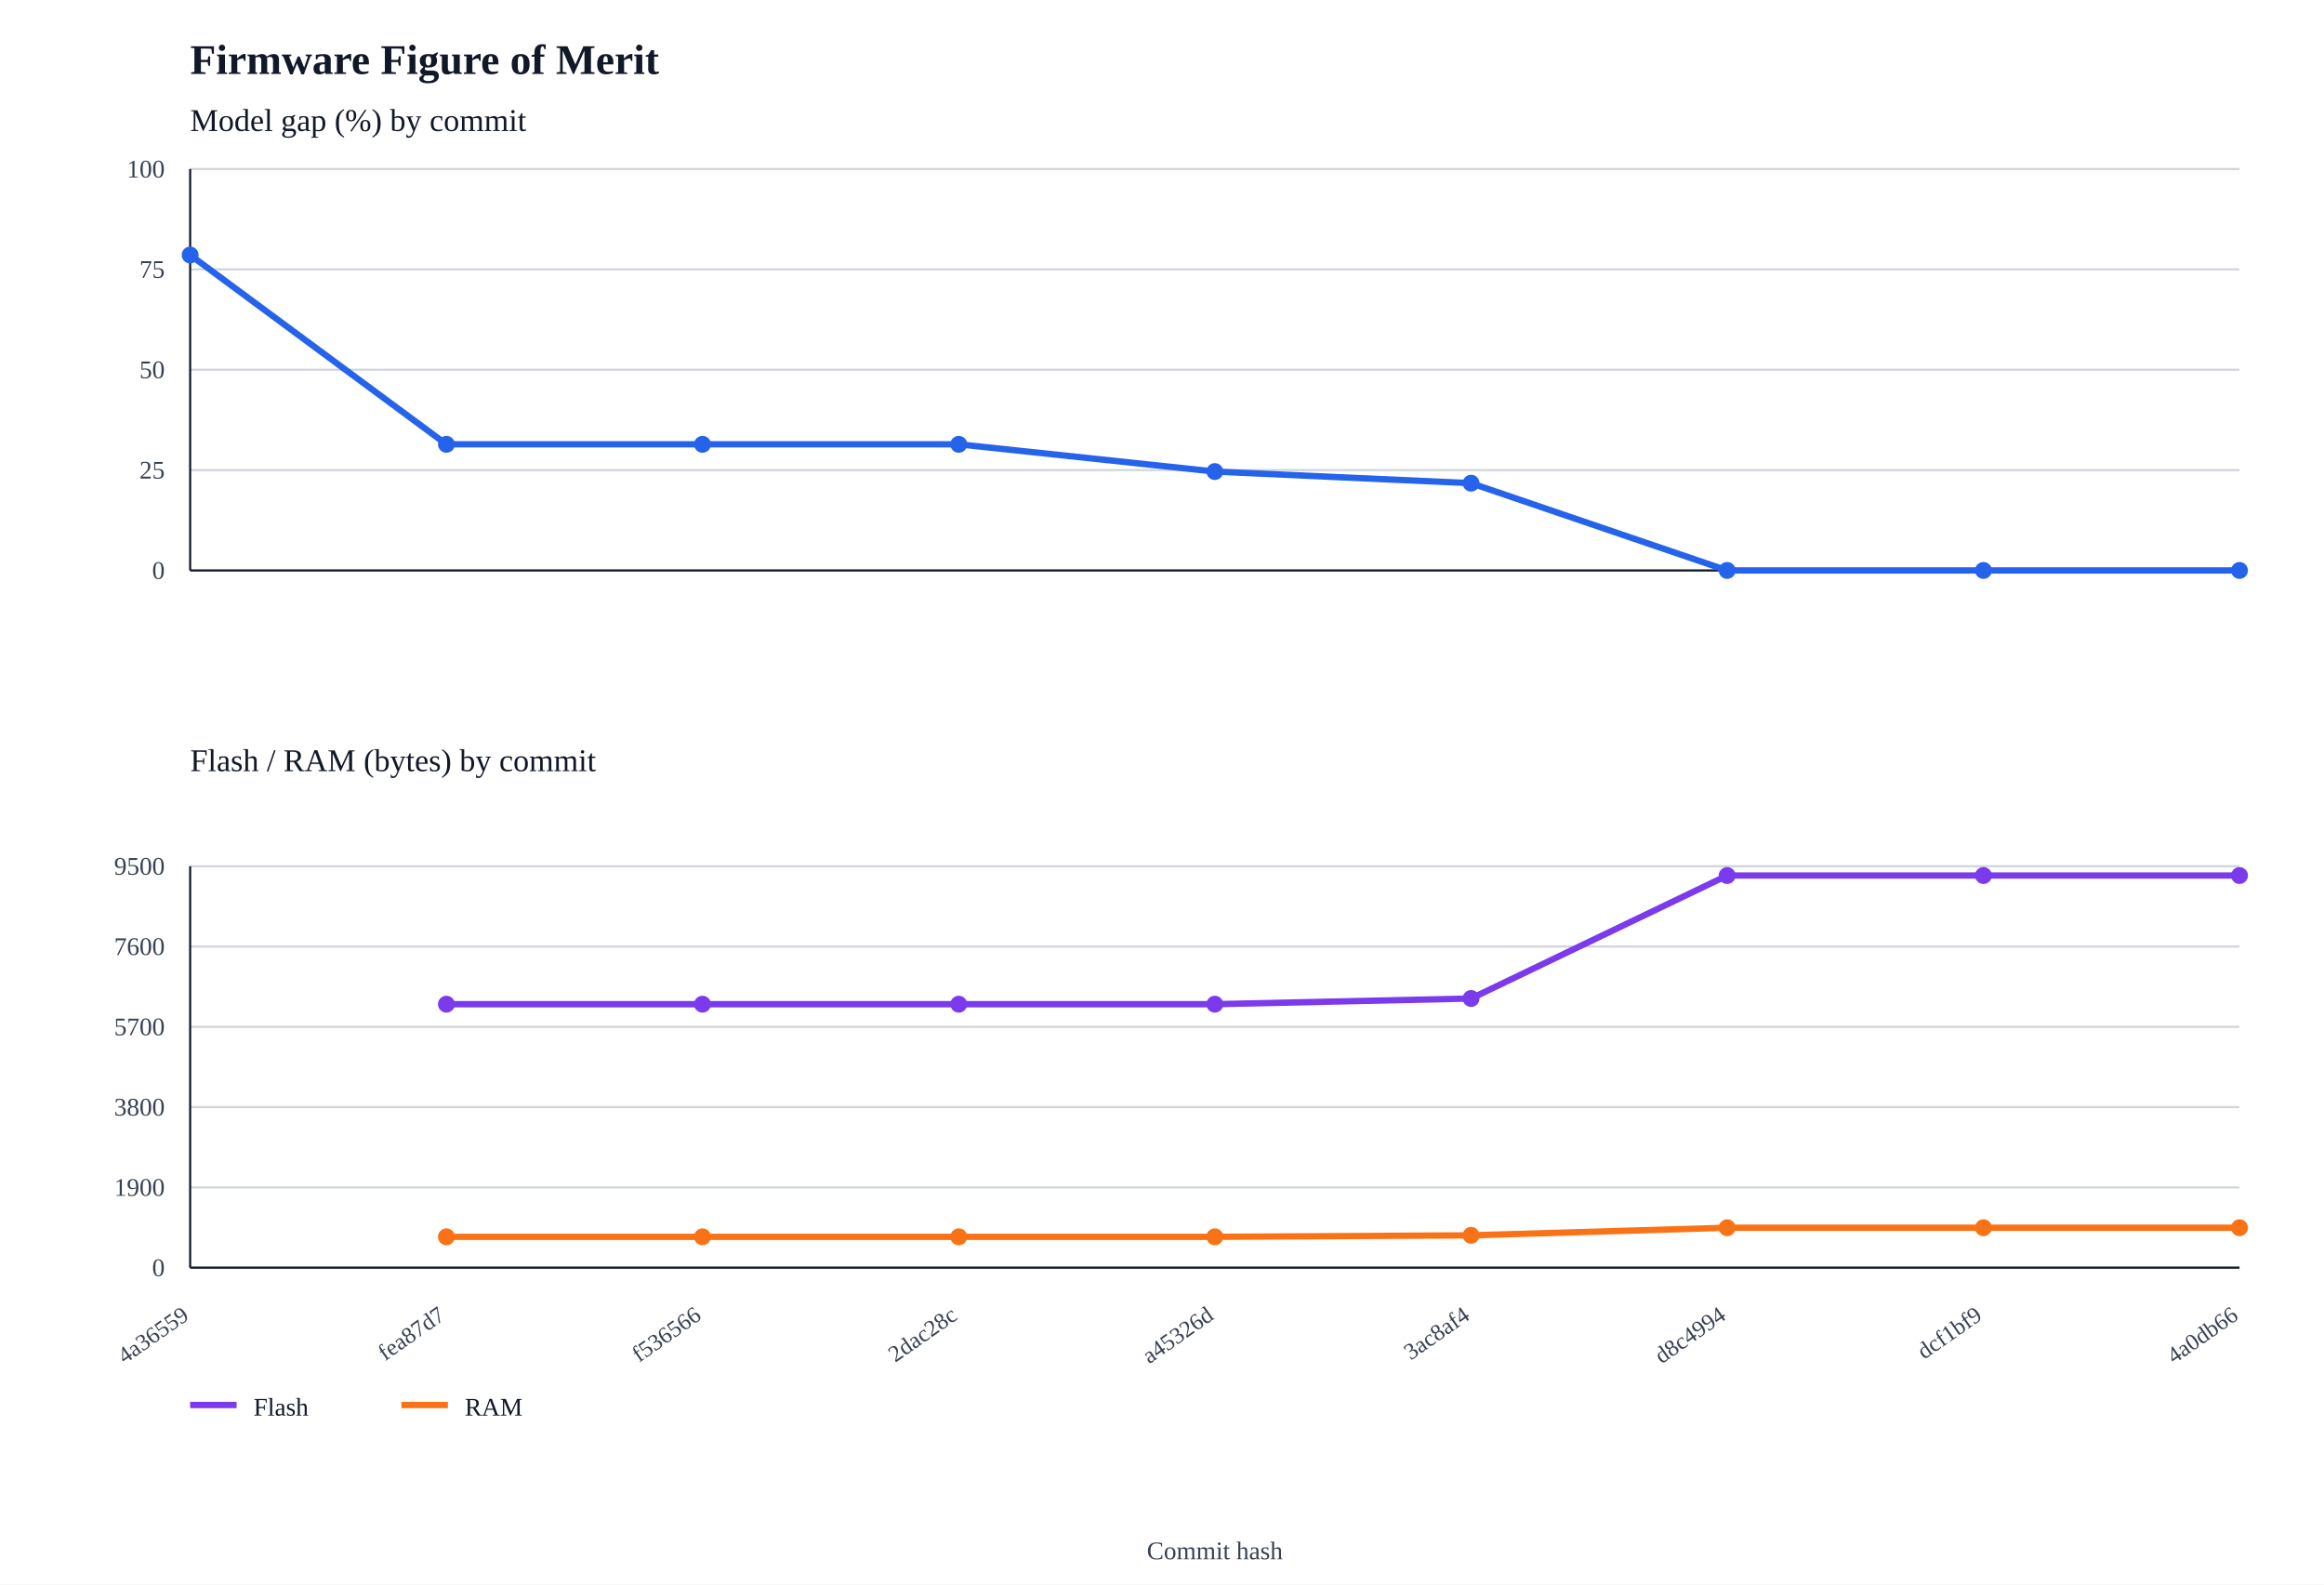
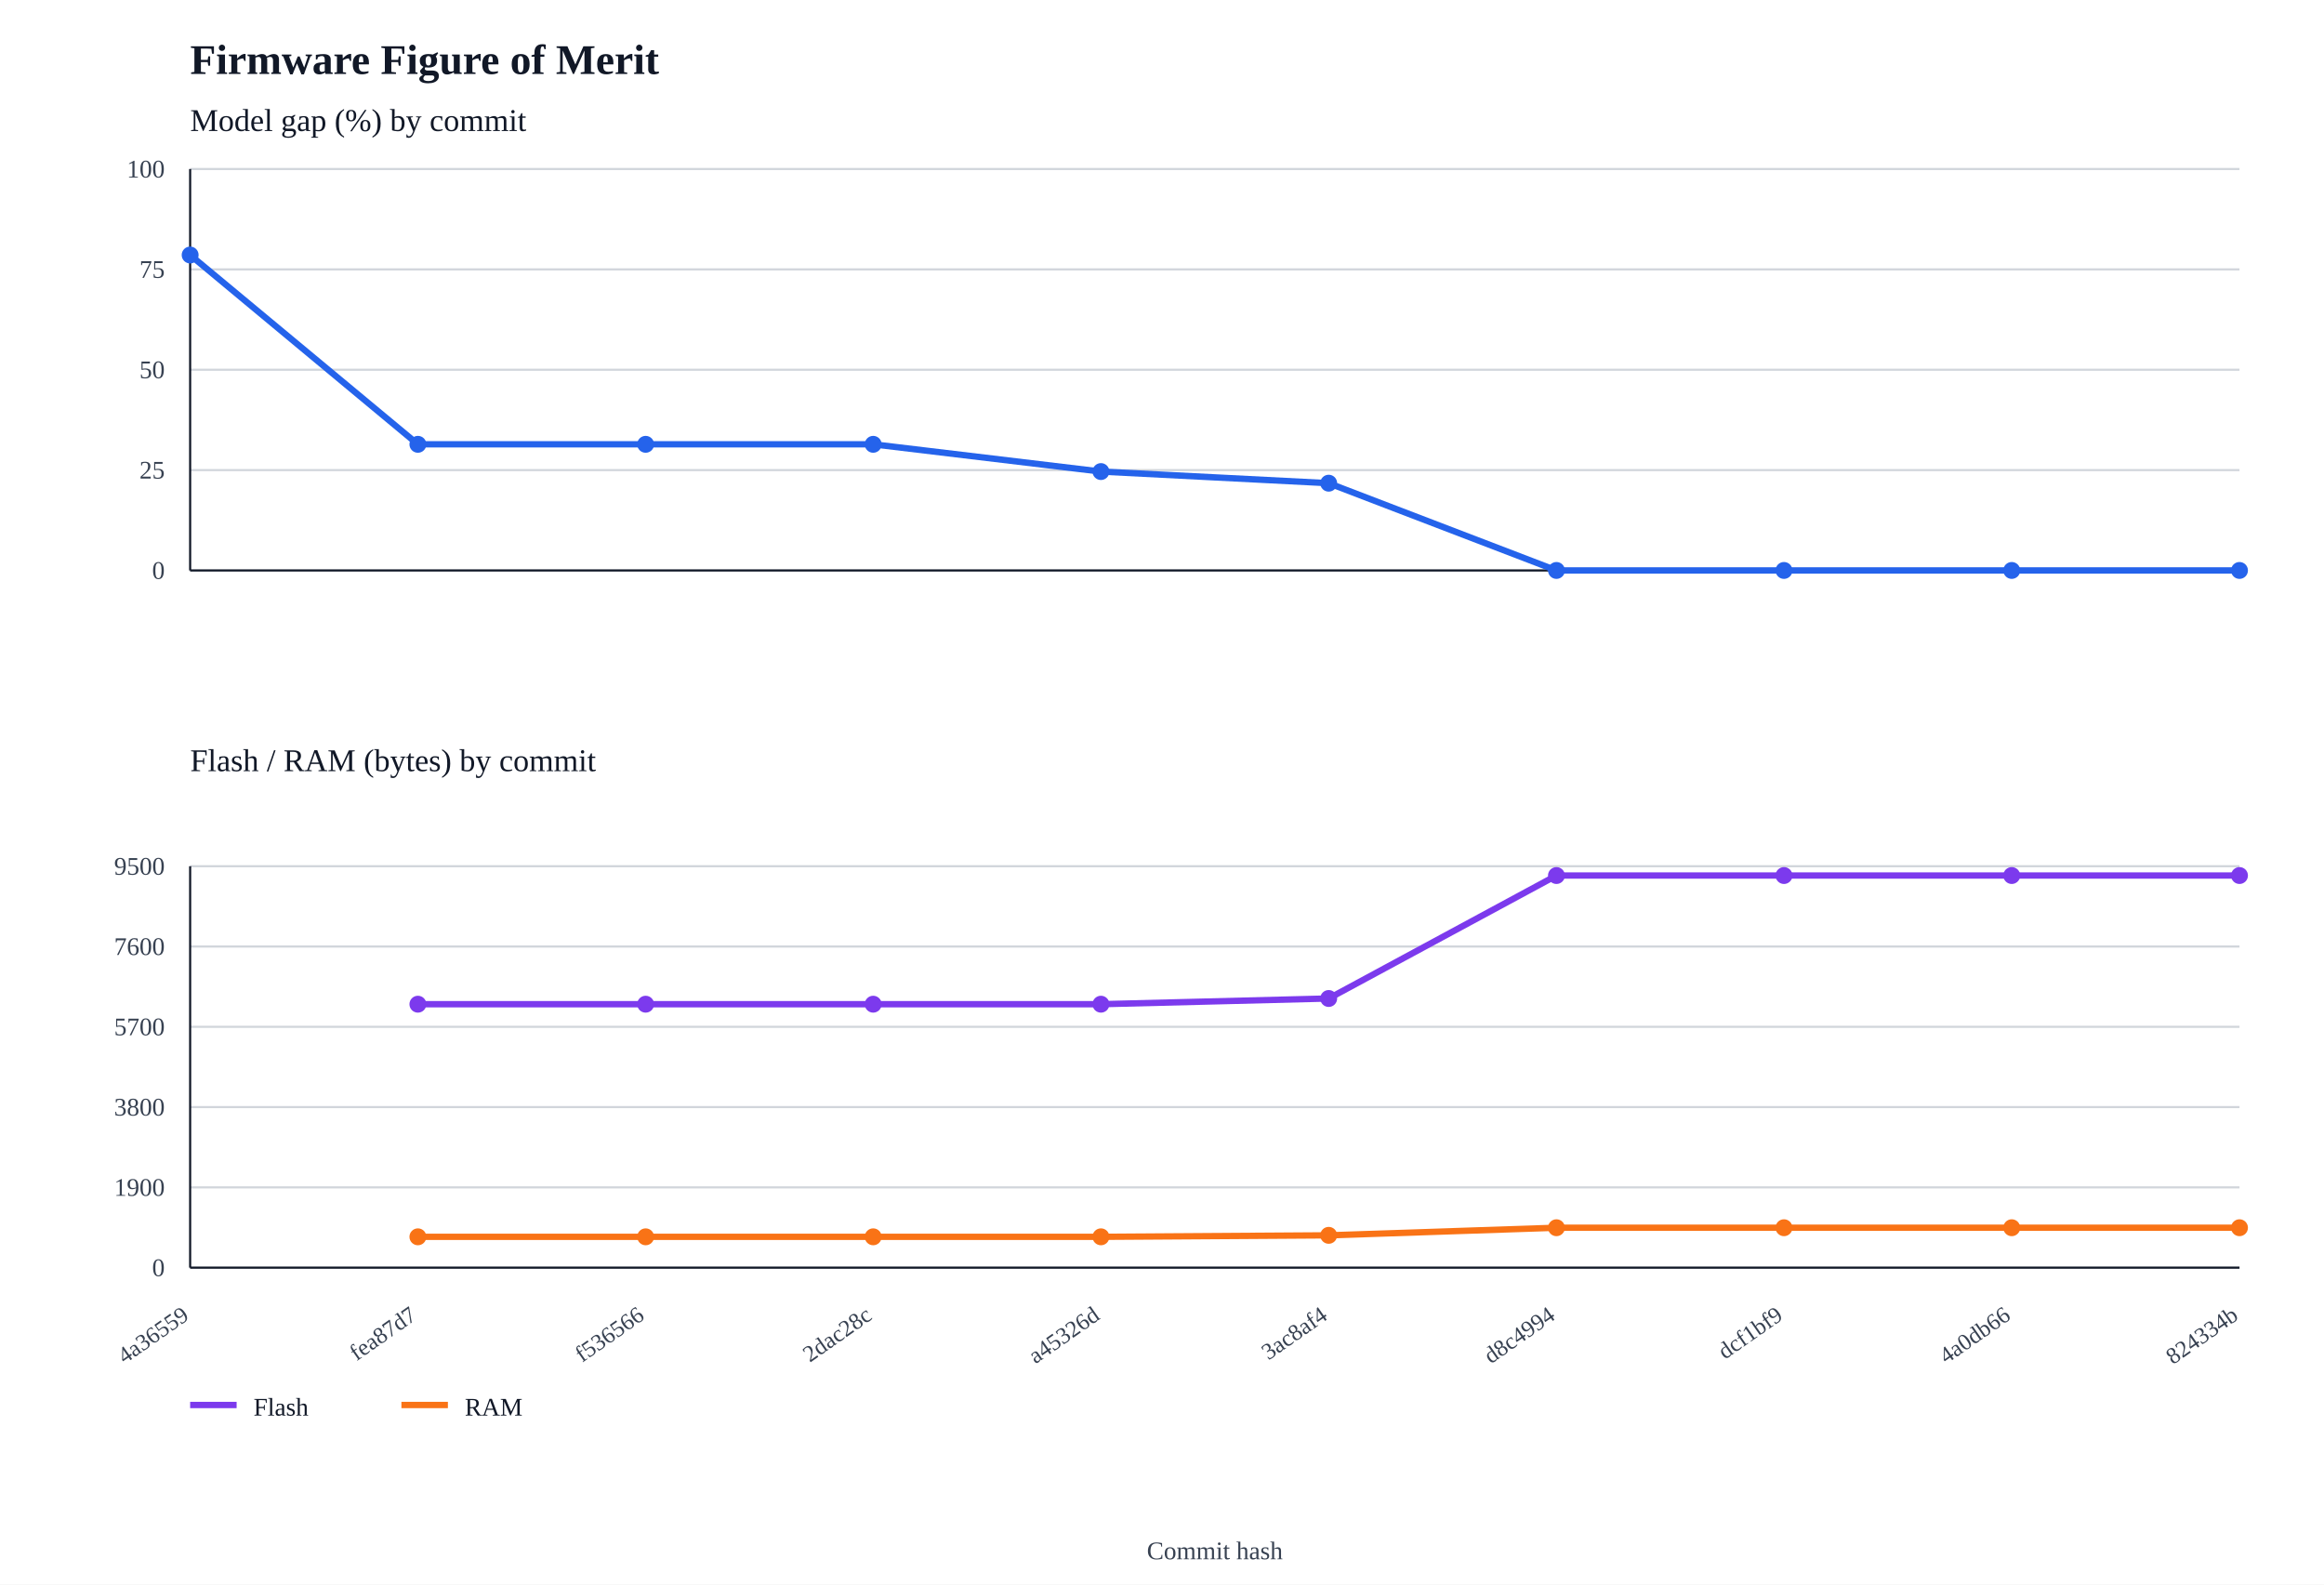
<svg xmlns="http://www.w3.org/2000/svg" width="1100" height="750" viewBox="0 0 1100 750">
  <rect width="100%" height="100%" fill="#ffffff" />
  <text x="90" y="35" font-size="20" font-weight="bold" fill="#111827">Firmware Figure of Merit</text>
  <text x="90" y="62" font-size="15" fill="#111827">Model gap (%) by commit</text>
  <line x1="90" y1="270" x2="1060" y2="270" stroke="#d1d5db" />
  <text x="78" y="274" text-anchor="end" font-size="12" fill="#374151">0</text>
  <line x1="90" y1="222.5" x2="1060" y2="222.5" stroke="#d1d5db" />
  <text x="78" y="226.5" text-anchor="end" font-size="12" fill="#374151">25</text>
  <line x1="90" y1="175" x2="1060" y2="175" stroke="#d1d5db" />
  <text x="78" y="179" text-anchor="end" font-size="12" fill="#374151">50</text>
  <line x1="90" y1="127.5" x2="1060" y2="127.5" stroke="#d1d5db" />
  <text x="78" y="131.5" text-anchor="end" font-size="12" fill="#374151">75</text>
  <line x1="90" y1="80" x2="1060" y2="80" stroke="#d1d5db" />
  <text x="78" y="84" text-anchor="end" font-size="12" fill="#374151">100</text>
  <line x1="90" y1="80" x2="90" y2="270" stroke="#111827" />
  <line x1="90" y1="270" x2="1060" y2="270" stroke="#111827" />
-   <polyline fill="none" stroke="#2563eb" stroke-width="3" points="90.0,120.7 211.3,210.3 332.5,210.3 453.8,210.3 575.0,223.2 696.3,228.7 817.5,270.0 938.8,270.0 1060.0,270.0" />
+   <polyline fill="none" stroke="#2563eb" stroke-width="3" points="90.0,120.7 197.8,210.3 305.6,210.3 413.3,210.3 521.1,223.2 628.9,228.7 736.7,270.0 844.4,270.0 952.2,270.0 1060.0,270.0" />
  <circle cx="90.0" cy="120.7" r="4" fill="#2563eb" />
-   <circle cx="211.3" cy="210.3" r="4" fill="#2563eb" />
-   <circle cx="332.5" cy="210.3" r="4" fill="#2563eb" />
-   <circle cx="453.8" cy="210.3" r="4" fill="#2563eb" />
-   <circle cx="575.0" cy="223.2" r="4" fill="#2563eb" />
-   <circle cx="696.3" cy="228.7" r="4" fill="#2563eb" />
-   <circle cx="817.5" cy="270.0" r="4" fill="#2563eb" />
-   <circle cx="938.8" cy="270.0" r="4" fill="#2563eb" />
+   <circle cx="197.8" cy="210.3" r="4" fill="#2563eb" />
+   <circle cx="305.6" cy="210.3" r="4" fill="#2563eb" />
+   <circle cx="413.3" cy="210.3" r="4" fill="#2563eb" />
+   <circle cx="521.1" cy="223.2" r="4" fill="#2563eb" />
+   <circle cx="628.9" cy="228.7" r="4" fill="#2563eb" />
+   <circle cx="736.7" cy="270.0" r="4" fill="#2563eb" />
+   <circle cx="844.4" cy="270.0" r="4" fill="#2563eb" />
+   <circle cx="952.2" cy="270.0" r="4" fill="#2563eb" />
  <circle cx="1060.0" cy="270.0" r="4" fill="#2563eb" />
  <text x="90" y="365" font-size="15" fill="#111827">Flash / RAM (bytes) by commit</text>
  <line x1="90" y1="600" x2="1060" y2="600" stroke="#d1d5db" />
  <text x="78" y="604" text-anchor="end" font-size="12" fill="#374151">0</text>
  <line x1="90" y1="562" x2="1060" y2="562" stroke="#d1d5db" />
  <text x="78" y="566" text-anchor="end" font-size="12" fill="#374151">1900</text>
  <line x1="90" y1="524" x2="1060" y2="524" stroke="#d1d5db" />
  <text x="78" y="528" text-anchor="end" font-size="12" fill="#374151">3800</text>
  <line x1="90" y1="486" x2="1060" y2="486" stroke="#d1d5db" />
  <text x="78" y="490" text-anchor="end" font-size="12" fill="#374151">5700</text>
  <line x1="90" y1="448" x2="1060" y2="448" stroke="#d1d5db" />
  <text x="78" y="452" text-anchor="end" font-size="12" fill="#374151">7600</text>
  <line x1="90" y1="410" x2="1060" y2="410" stroke="#d1d5db" />
  <text x="78" y="414" text-anchor="end" font-size="12" fill="#374151">9500</text>
  <line x1="90" y1="410" x2="90" y2="600" stroke="#111827" />
  <line x1="90" y1="600" x2="1060" y2="600" stroke="#111827" />
-   <polyline fill="none" stroke="#7c3aed" stroke-width="3" points="211.3,475.3 332.5,475.3 453.8,475.3 575.0,475.3 696.3,472.6 817.5,414.4 938.8,414.4 1060.0,414.4" />
-   <polyline fill="none" stroke="#f97316" stroke-width="3" points="211.3,585.4 332.5,585.4 453.8,585.4 575.0,585.4 696.3,584.7 817.5,581.1 938.8,581.1 1060.0,581.1" />
-   <circle cx="211.3" cy="475.3" r="4" fill="#7c3aed" />
-   <circle cx="332.5" cy="475.3" r="4" fill="#7c3aed" />
-   <circle cx="453.8" cy="475.3" r="4" fill="#7c3aed" />
-   <circle cx="575.0" cy="475.3" r="4" fill="#7c3aed" />
-   <circle cx="696.3" cy="472.6" r="4" fill="#7c3aed" />
-   <circle cx="817.5" cy="414.4" r="4" fill="#7c3aed" />
-   <circle cx="938.8" cy="414.4" r="4" fill="#7c3aed" />
+   <polyline fill="none" stroke="#7c3aed" stroke-width="3" points="197.8,475.3 305.6,475.3 413.3,475.3 521.1,475.3 628.9,472.6 736.7,414.4 844.4,414.4 952.2,414.4 1060.0,414.4" />
+   <polyline fill="none" stroke="#f97316" stroke-width="3" points="197.8,585.4 305.6,585.4 413.3,585.4 521.1,585.4 628.9,584.7 736.7,581.1 844.4,581.1 952.2,581.1 1060.0,581.1" />
+   <circle cx="197.8" cy="475.3" r="4" fill="#7c3aed" />
+   <circle cx="305.6" cy="475.3" r="4" fill="#7c3aed" />
+   <circle cx="413.3" cy="475.3" r="4" fill="#7c3aed" />
+   <circle cx="521.1" cy="475.3" r="4" fill="#7c3aed" />
+   <circle cx="628.9" cy="472.6" r="4" fill="#7c3aed" />
+   <circle cx="736.7" cy="414.4" r="4" fill="#7c3aed" />
+   <circle cx="844.4" cy="414.4" r="4" fill="#7c3aed" />
+   <circle cx="952.2" cy="414.4" r="4" fill="#7c3aed" />
  <circle cx="1060.0" cy="414.4" r="4" fill="#7c3aed" />
-   <circle cx="211.3" cy="585.4" r="4" fill="#f97316" />
-   <circle cx="332.5" cy="585.4" r="4" fill="#f97316" />
-   <circle cx="453.8" cy="585.4" r="4" fill="#f97316" />
-   <circle cx="575.0" cy="585.4" r="4" fill="#f97316" />
-   <circle cx="696.3" cy="584.7" r="4" fill="#f97316" />
-   <circle cx="817.5" cy="581.1" r="4" fill="#f97316" />
-   <circle cx="938.8" cy="581.1" r="4" fill="#f97316" />
+   <circle cx="197.8" cy="585.4" r="4" fill="#f97316" />
+   <circle cx="305.6" cy="585.4" r="4" fill="#f97316" />
+   <circle cx="413.3" cy="585.4" r="4" fill="#f97316" />
+   <circle cx="521.1" cy="585.4" r="4" fill="#f97316" />
+   <circle cx="628.9" cy="584.7" r="4" fill="#f97316" />
+   <circle cx="736.7" cy="581.1" r="4" fill="#f97316" />
+   <circle cx="844.4" cy="581.1" r="4" fill="#f97316" />
+   <circle cx="952.2" cy="581.1" r="4" fill="#f97316" />
  <circle cx="1060.0" cy="581.1" r="4" fill="#f97316" />
  <line x1="90" y1="665" x2="112" y2="665" stroke="#7c3aed" stroke-width="3" />
  <text x="120" y="670" font-size="12" fill="#111827">Flash</text>
  <line x1="190" y1="665" x2="212" y2="665" stroke="#f97316" stroke-width="3" />
  <text x="220" y="670" font-size="12" fill="#111827">RAM</text>
  <text x="90" y="624" text-anchor="end" transform="rotate(-35 90 624)" font-size="11" fill="#374151">4a36559</text>
-   <text x="211.25" y="624" text-anchor="end" transform="rotate(-35 211.25 624)" font-size="11" fill="#374151">fea87d7</text>
-   <text x="332.5" y="624" text-anchor="end" transform="rotate(-35 332.5 624)" font-size="11" fill="#374151">f536566</text>
-   <text x="453.75" y="624" text-anchor="end" transform="rotate(-35 453.75 624)" font-size="11" fill="#374151">2dac28c</text>
-   <text x="575" y="624" text-anchor="end" transform="rotate(-35 575 624)" font-size="11" fill="#374151">a45326d</text>
-   <text x="696.25" y="624" text-anchor="end" transform="rotate(-35 696.25 624)" font-size="11" fill="#374151">3ac8af4</text>
-   <text x="817.5" y="624" text-anchor="end" transform="rotate(-35 817.5 624)" font-size="11" fill="#374151">d8c4994</text>
-   <text x="938.75" y="624" text-anchor="end" transform="rotate(-35 938.75 624)" font-size="11" fill="#374151">dcf1bf9</text>
-   <text x="1060" y="624" text-anchor="end" transform="rotate(-35 1060 624)" font-size="11" fill="#374151">4a0db66</text>
+   <text x="197.778" y="624" text-anchor="end" transform="rotate(-35 197.7778 624)" font-size="11" fill="#374151">fea87d7</text>
+   <text x="305.556" y="624" text-anchor="end" transform="rotate(-35 305.5556 624)" font-size="11" fill="#374151">f536566</text>
+   <text x="413.333" y="624" text-anchor="end" transform="rotate(-35 413.3333 624)" font-size="11" fill="#374151">2dac28c</text>
+   <text x="521.111" y="624" text-anchor="end" transform="rotate(-35 521.1111 624)" font-size="11" fill="#374151">a45326d</text>
+   <text x="628.889" y="624" text-anchor="end" transform="rotate(-35 628.8889 624)" font-size="11" fill="#374151">3ac8af4</text>
+   <text x="736.667" y="624" text-anchor="end" transform="rotate(-35 736.6667 624)" font-size="11" fill="#374151">d8c4994</text>
+   <text x="844.444" y="624" text-anchor="end" transform="rotate(-35 844.4444 624)" font-size="11" fill="#374151">dcf1bf9</text>
+   <text x="952.222" y="624" text-anchor="end" transform="rotate(-35 952.2222 624)" font-size="11" fill="#374151">4a0db66</text>
+   <text x="1060" y="624" text-anchor="end" transform="rotate(-35 1060 624)" font-size="11" fill="#374151">824334b</text>
  <text x="575" y="738" text-anchor="middle" font-size="12" fill="#374151">Commit hash</text>
</svg>
